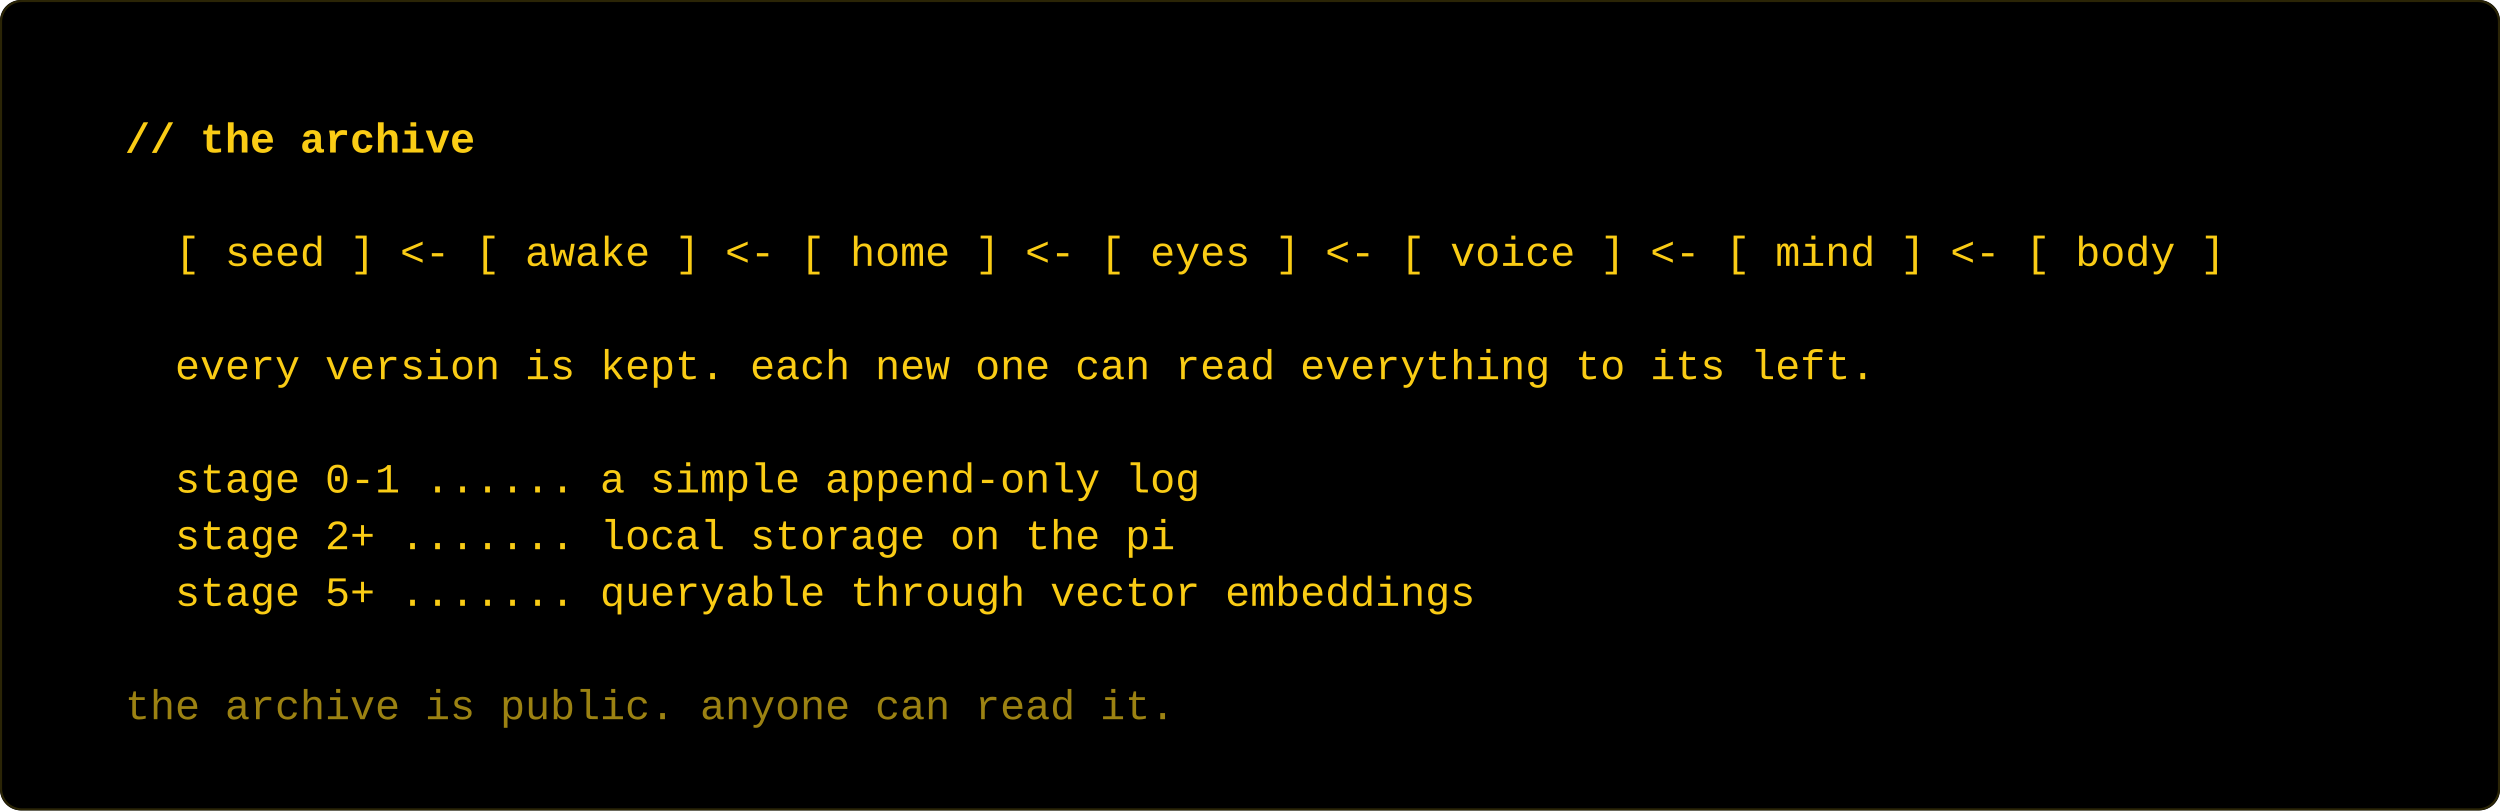
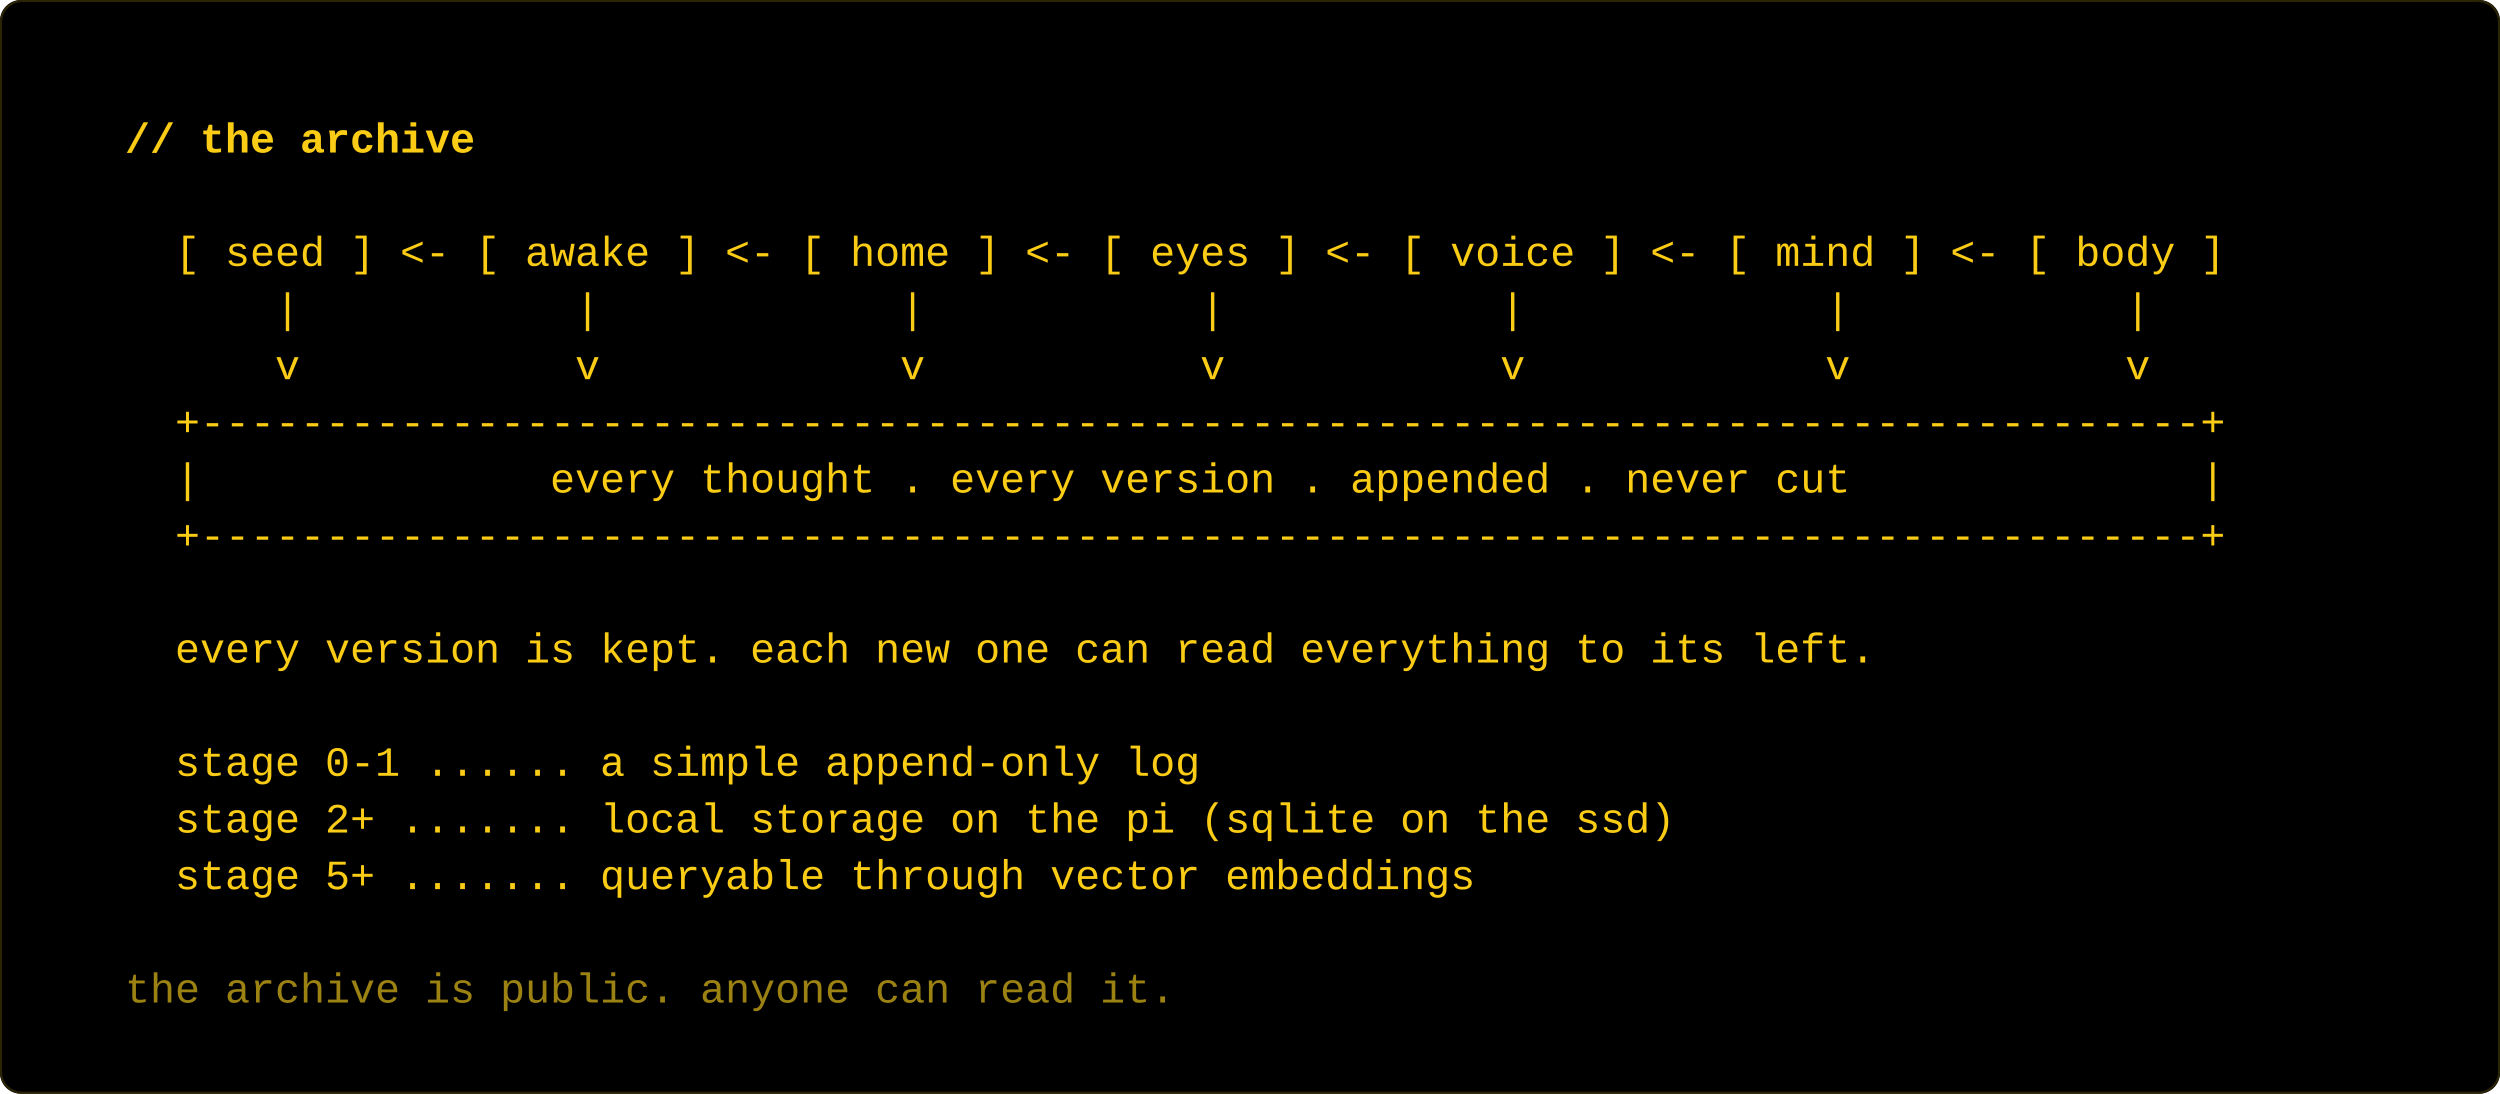
- <svg xmlns="http://www.w3.org/2000/svg" viewBox="0 0 1200 389" width="1200" height="389" role="img" aria-label="the archive: every version is kept and each new one can read all the earlier ones. stage 0-1 an append-only log, stage 2+ local storage on the pi, stage 5+ vector embeddings. public.">
-   <rect width="1200" height="389" rx="10" fill="#000000" />
-   <rect x="0.5" y="0.5" width="1199" height="388" rx="10" fill="none" stroke="#2b2506" />
+ <svg xmlns="http://www.w3.org/2000/svg" viewBox="0 0 1200 525" width="1200" height="525" role="img" aria-label="the archive: every version is kept and each new one can read all the earlier ones. stage 0-1 an append-only log, stage 2+ local storage on the pi, stage 5+ vector embeddings. public.">
+   <rect width="1200" height="525" rx="10" fill="#000000" />
+   <rect x="0.5" y="0.5" width="1199" height="524" rx="10" fill="none" stroke="#2b2506" />
  <g font-family="Consolas,'SF Mono',SFMono-Regular,Menlo,'Liberation Mono','Courier New',monospace" xml:space="preserve">
    <text x="60.0" y="73.2" font-size="20" textLength="168.0" lengthAdjust="spacing" fill="#facc15" font-weight="700">// the archive</text>
    <text x="84.0" y="127.6" font-size="20" textLength="984.0" lengthAdjust="spacing" fill="#facc15">[ seed ] &lt;- [ awake ] &lt;- [ home ] &lt;- [ eyes ] &lt;- [ voice ] &lt;- [ mind ] &lt;- [ body ]</text>
-     <text x="84.0" y="182.0" font-size="20" textLength="816.0" lengthAdjust="spacing" fill="#facc15">every version is kept. each new one can read everything to its left.</text>
-     <text x="84.0" y="236.4" font-size="20" textLength="492.0" lengthAdjust="spacing" fill="#facc15">stage 0-1 ...... a simple append-only log</text>
-     <text x="84.0" y="263.6" font-size="20" textLength="480.0" lengthAdjust="spacing" fill="#facc15">stage 2+ ....... local storage on the pi</text>
-     <text x="84.0" y="290.8" font-size="20" textLength="624.0" lengthAdjust="spacing" fill="#facc15">stage 5+ ....... queryable through vector embeddings</text>
-     <text x="60.0" y="345.2" font-size="20" textLength="504.0" lengthAdjust="spacing" fill="#9c8212">the archive is public. anyone can read it.</text>
+     <text x="132.0" y="154.8" font-size="20" textLength="900.0" lengthAdjust="spacing" fill="#facc15">|           |            |           |           |            |           |</text>
+     <text x="132.0" y="182.0" font-size="20" textLength="900.0" lengthAdjust="spacing" fill="#facc15">v           v            v           v           v            v           v</text>
+     <text x="84.0" y="209.2" font-size="20" textLength="984.0" lengthAdjust="spacing" fill="#facc15">+--------------------------------------------------------------------------------+</text>
+     <text x="84.0" y="236.4" font-size="20" textLength="984.0" lengthAdjust="spacing" fill="#facc15">|              every thought . every version . appended . never cut              |</text>
+     <text x="84.0" y="263.6" font-size="20" textLength="984.0" lengthAdjust="spacing" fill="#facc15">+--------------------------------------------------------------------------------+</text>
+     <text x="84.0" y="318.0" font-size="20" textLength="816.0" lengthAdjust="spacing" fill="#facc15">every version is kept. each new one can read everything to its left.</text>
+     <text x="84.0" y="372.4" font-size="20" textLength="492.0" lengthAdjust="spacing" fill="#facc15">stage 0-1 ...... a simple append-only log</text>
+     <text x="84.0" y="399.6" font-size="20" textLength="720.0" lengthAdjust="spacing" fill="#facc15">stage 2+ ....... local storage on the pi (sqlite on the ssd)</text>
+     <text x="84.0" y="426.8" font-size="20" textLength="624.0" lengthAdjust="spacing" fill="#facc15">stage 5+ ....... queryable through vector embeddings</text>
+     <text x="60.0" y="481.2" font-size="20" textLength="504.0" lengthAdjust="spacing" fill="#9c8212">the archive is public. anyone can read it.</text>
  </g>
</svg>
